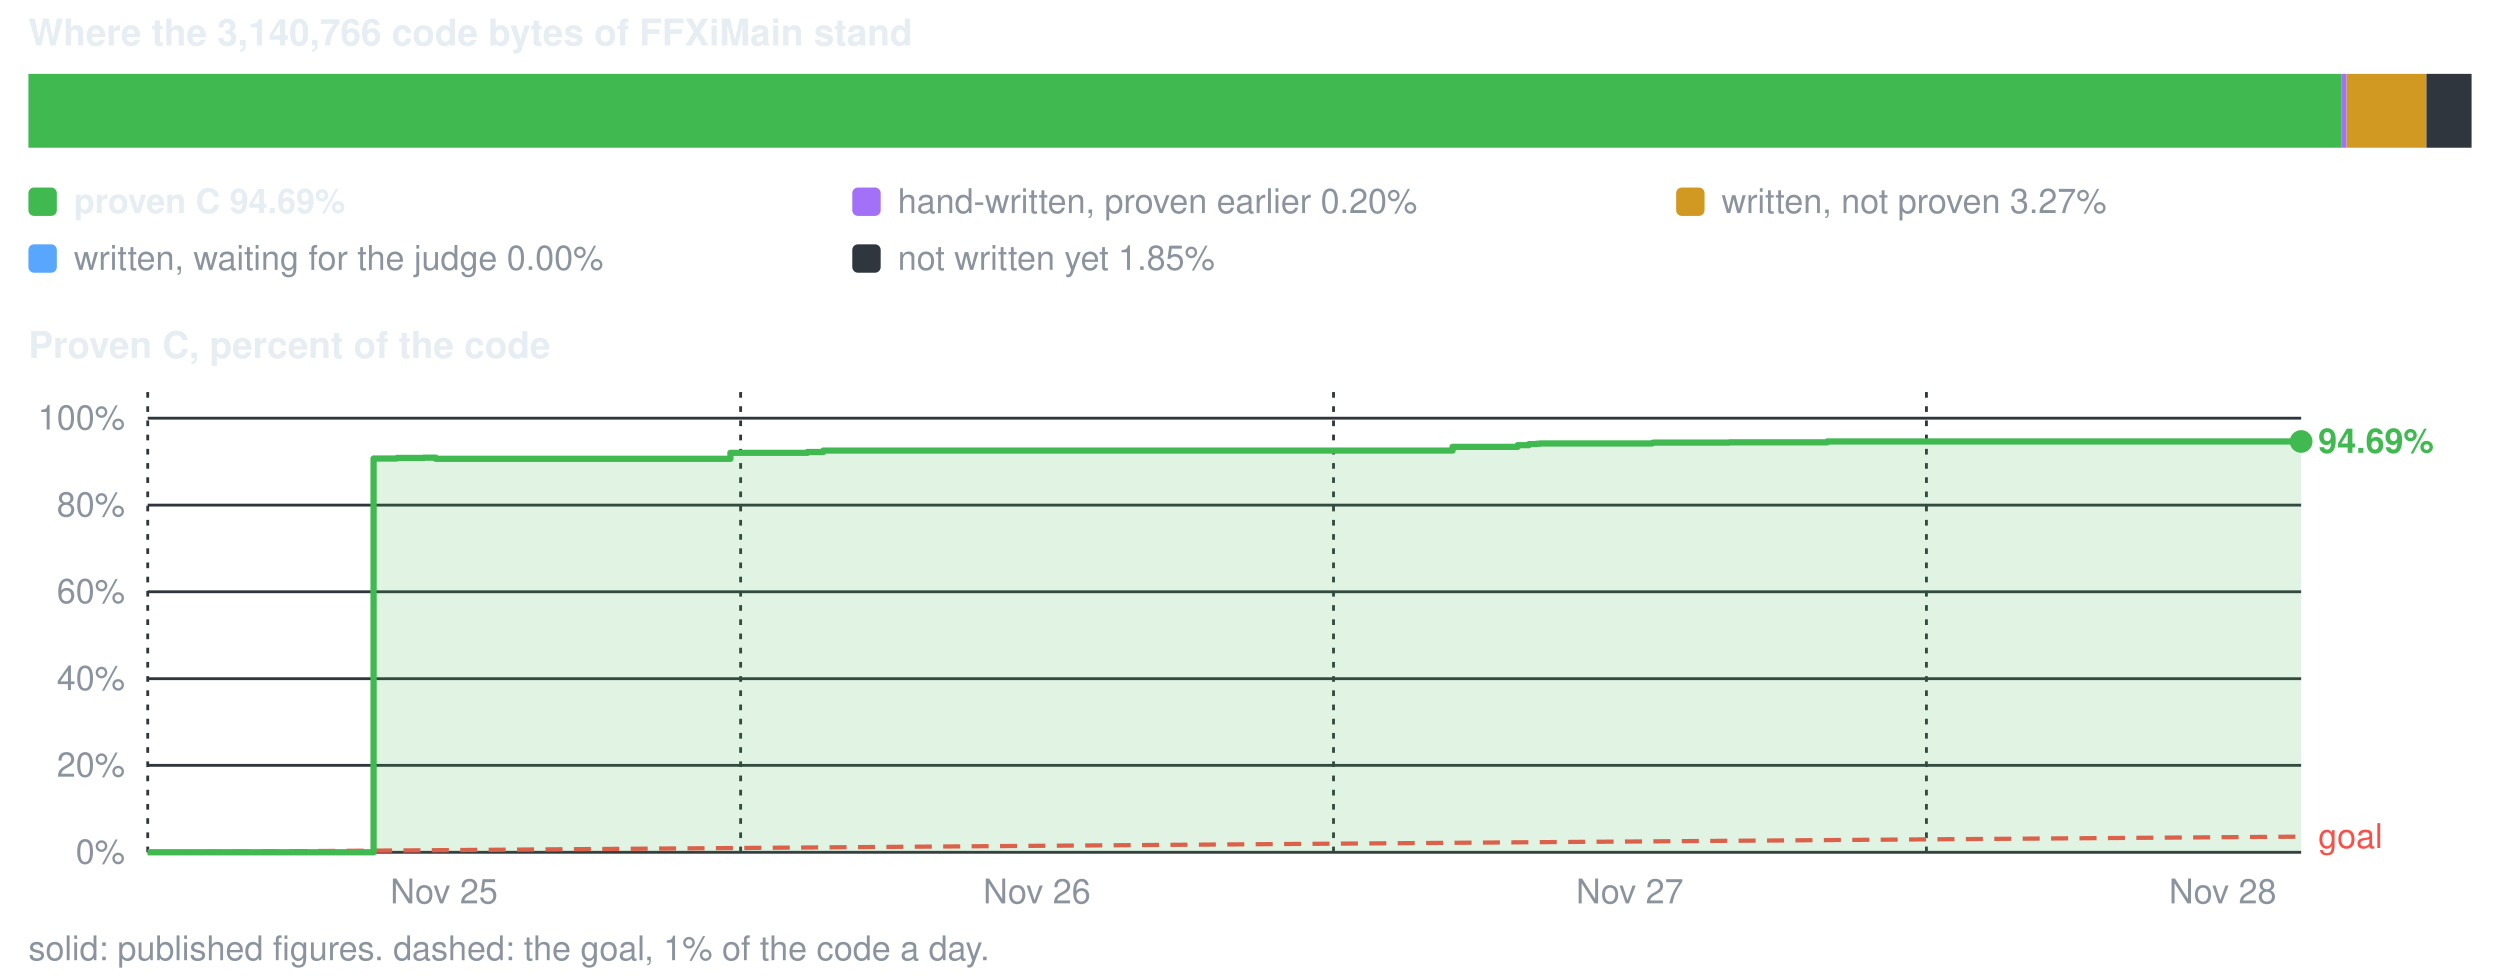
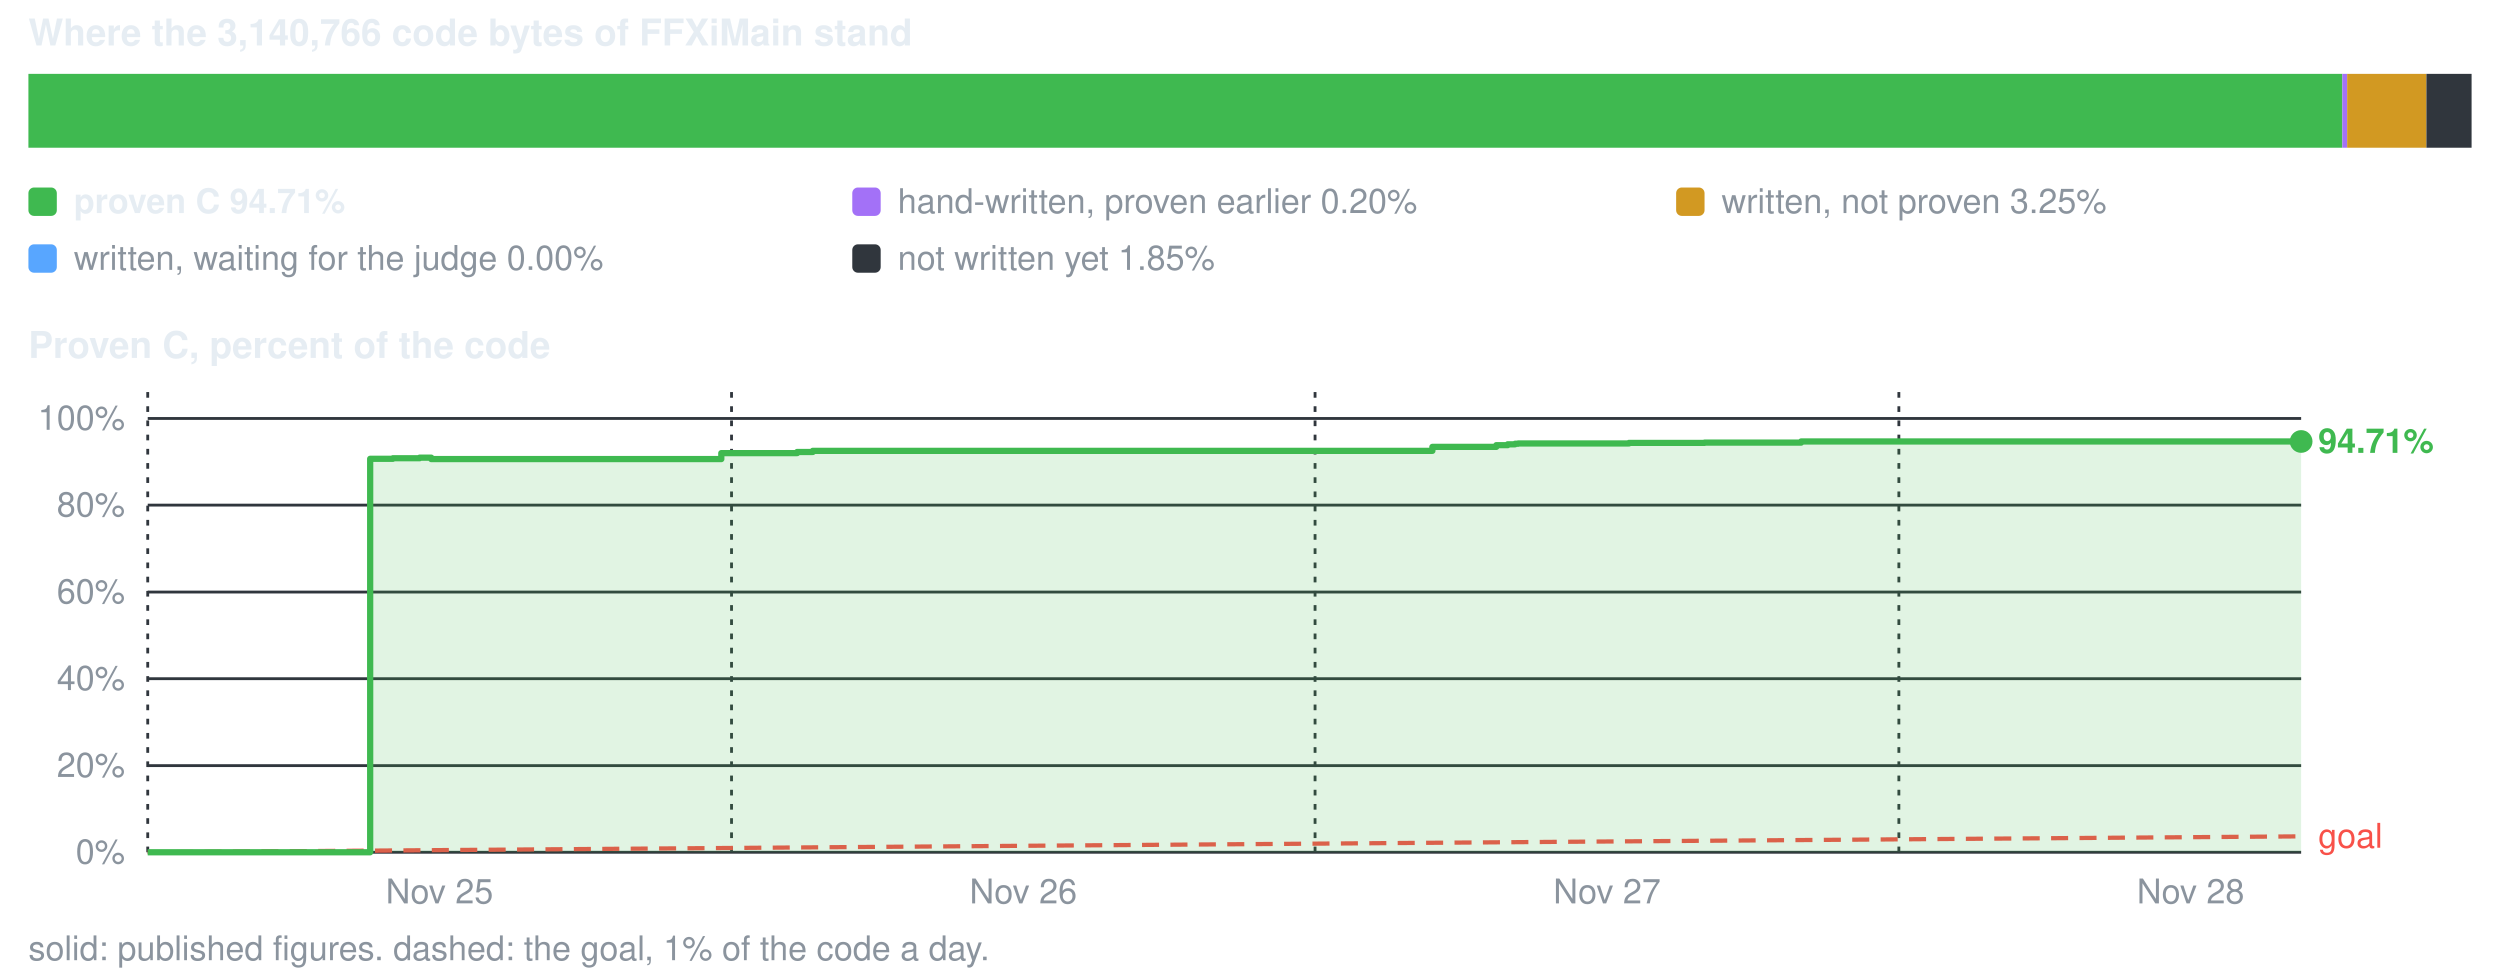
<svg xmlns="http://www.w3.org/2000/svg" viewBox="0 0 880 344" width="880" height="344" role="img" aria-label="conversion progress">
  <style>text{font-family:-apple-system,BlinkMacSystemFont,'Segoe UI',Helvetica,Arial,sans-serif;font-size:12px;fill:#8b949e}.s{fill:#e6edf3;font-weight:600}.b{font-size:13px}</style>
  <text x="10" y="16" class="s b">Where the 3,140,766 code bytes of FFXiMain stand</text>
-   <rect x="10.0" y="26" width="814.3" height="26" fill="#3fb950" />
-   <rect x="824.3" y="26" width="1.7" height="26" fill="#a371f7" />
-   <rect x="826.0" y="26" width="28.1" height="26" fill="#d29922" />
+   <rect x="10.0" y="26" width="814.5" height="26" fill="#3fb950" />
+   <rect x="824.5" y="26" width="1.7" height="26" fill="#a371f7" />
+   <rect x="826.2" y="26" width="27.9" height="26" fill="#d29922" />
  <rect x="854.1" y="26" width="15.9" height="26" fill="#30363d" />
  <rect x="10" y="66" width="10" height="10" rx="2" fill="#3fb950" />
-   <text x="26" y="75" class="s">proven C 94.69%</text>
+   <text x="26" y="75" class="s">proven C 94.71%</text>
  <rect x="300" y="66" width="10" height="10" rx="2" fill="#a371f7" />
  <text x="316" y="75">hand-written, proven earlier 0.20%</text>
  <rect x="590" y="66" width="10" height="10" rx="2" fill="#d29922" />
-   <text x="606" y="75">written, not proven 3.27%</text>
+   <text x="606" y="75">written, not proven 3.25%</text>
  <rect x="10" y="86" width="10" height="10" rx="2" fill="#58a6ff" />
  <text x="26" y="95">written, waiting for the judge 0.00%</text>
  <rect x="300" y="86" width="10" height="10" rx="2" fill="#30363d" />
  <text x="316" y="95">not written yet 1.85%</text>
  <text x="10" y="126" class="s b">Proven C, percent of the code</text>
  <line x1="52" y1="300.0" x2="810" y2="300.0" stroke="#30363d" stroke-width="1" />
  <text x="44" y="304.0" text-anchor="end">0%</text>
-   <line x1="52" y1="269.4" x2="810" y2="269.4" stroke="#30363d" stroke-width="1" />
-   <text x="44" y="273.4" text-anchor="end">20%</text>
+   <line x1="52" y1="269.5" x2="810" y2="269.5" stroke="#30363d" stroke-width="1" />
+   <text x="44" y="273.5" text-anchor="end">20%</text>
  <line x1="52" y1="238.9" x2="810" y2="238.9" stroke="#30363d" stroke-width="1" />
  <text x="44" y="242.9" text-anchor="end">40%</text>
-   <line x1="52" y1="208.3" x2="810" y2="208.3" stroke="#30363d" stroke-width="1" />
-   <text x="44" y="212.3" text-anchor="end">60%</text>
+   <line x1="52" y1="208.4" x2="810" y2="208.4" stroke="#30363d" stroke-width="1" />
+   <text x="44" y="212.4" text-anchor="end">60%</text>
  <line x1="52" y1="177.8" x2="810" y2="177.8" stroke="#30363d" stroke-width="1" />
  <text x="44" y="181.8" text-anchor="end">80%</text>
-   <line x1="52" y1="147.2" x2="810" y2="147.2" stroke="#30363d" stroke-width="1" />
-   <text x="44" y="151.2" text-anchor="end">100%</text>
+   <line x1="52" y1="147.3" x2="810" y2="147.3" stroke="#30363d" stroke-width="1" />
+   <text x="44" y="151.3" text-anchor="end">100%</text>
  <line x1="52.0" y1="138" x2="52.0" y2="300" stroke="#30363d" stroke-width="1" stroke-dasharray="2 3" />
-   <text x="156.3" y="318" text-anchor="middle">Nov 25</text>
-   <line x1="260.7" y1="138" x2="260.7" y2="300" stroke="#30363d" stroke-width="1" stroke-dasharray="2 3" />
-   <text x="365.0" y="318" text-anchor="middle">Nov 26</text>
-   <line x1="469.4" y1="138" x2="469.4" y2="300" stroke="#30363d" stroke-width="1" stroke-dasharray="2 3" />
-   <text x="573.7" y="318" text-anchor="middle">Nov 27</text>
-   <line x1="678.1" y1="138" x2="678.1" y2="300" stroke="#30363d" stroke-width="1" stroke-dasharray="2 3" />
-   <text x="782.4" y="318" text-anchor="middle">Nov 28</text>
-   <line x1="52.0" y1="300.0" x2="810.0" y2="294.5" stroke="#f85149" stroke-width="1.5" stroke-dasharray="6 4" />
-   <text x="816.0" y="298.5" style="fill:#f85149">goal</text>
-   <path d="M52.0 300.0 H131.5 V161.4 H139.7 V161.2 H143.2 V161.2 H144.9 V161.2 H149.2 V161.1 H151.6 V161.1 H153.4 V161.5 H257.1 V159.4 H284.2 V159.1 H289.8 V158.6 H291.5 V158.6 H292.9 V158.6 H295.3 V158.6 H303.1 V158.6 H319.6 V158.6 H511.3 V157.3 H534.2 V156.7 H538.2 V156.3 H540.9 V156.2 H542.0 V156.1 H542.7 V156.1 H543.2 V156.1 H543.6 V156.1 H545.6 V156.1 H546.1 V156.1 H581.6 V155.9 H582.1 V155.8 H582.2 V155.8 H583.1 V155.8 H583.2 V155.8 H588.3 V155.8 H608.7 V155.7 H609.8 V155.7 H630.1 V155.7 H632.4 V155.7 H643.2 V155.4 H783.1 V155.4 H802.9 V155.4 H810.0 V155.4 V300.0 H52.0 Z" fill="#3fb950" fill-opacity="0.16" />
-   <path d="M52.0 300.0 H131.5 V161.4 H139.7 V161.2 H143.2 V161.2 H144.9 V161.2 H149.2 V161.1 H151.6 V161.1 H153.4 V161.5 H257.1 V159.4 H284.2 V159.1 H289.8 V158.6 H291.5 V158.6 H292.9 V158.6 H295.3 V158.6 H303.1 V158.6 H319.6 V158.6 H511.3 V157.3 H534.2 V156.7 H538.2 V156.3 H540.9 V156.2 H542.0 V156.1 H542.7 V156.1 H543.2 V156.1 H543.6 V156.1 H545.6 V156.1 H546.1 V156.1 H581.6 V155.9 H582.1 V155.8 H582.2 V155.8 H583.1 V155.8 H583.2 V155.8 H588.3 V155.8 H608.7 V155.7 H609.8 V155.7 H630.1 V155.7 H632.4 V155.7 H643.2 V155.4 H783.1 V155.4 H802.9 V155.4 H810.0 V155.4" fill="none" stroke="#3fb950" stroke-width="2.2" stroke-linejoin="round" />
+   <text x="154.7" y="318" text-anchor="middle">Nov 25</text>
+   <line x1="257.5" y1="138" x2="257.5" y2="300" stroke="#30363d" stroke-width="1" stroke-dasharray="2 3" />
+   <text x="360.2" y="318" text-anchor="middle">Nov 26</text>
+   <line x1="462.9" y1="138" x2="462.9" y2="300" stroke="#30363d" stroke-width="1" stroke-dasharray="2 3" />
+   <text x="565.7" y="318" text-anchor="middle">Nov 27</text>
+   <line x1="668.4" y1="138" x2="668.4" y2="300" stroke="#30363d" stroke-width="1" stroke-dasharray="2 3" />
+   <text x="771.1" y="318" text-anchor="middle">Nov 28</text>
+   <line x1="52.0" y1="300.0" x2="810.0" y2="294.4" stroke="#f85149" stroke-width="1.5" stroke-dasharray="6 4" />
+   <text x="816.0" y="298.4" style="fill:#f85149">goal</text>
+   <path d="M52.0 300.0 H130.3 V161.5 H138.3 V161.3 H141.8 V161.3 H143.5 V161.3 H147.7 V161.1 H150.1 V161.1 H151.8 V161.6 H253.9 V159.5 H280.6 V159.1 H286.1 V158.7 H287.8 V158.7 H289.2 V158.7 H291.6 V158.7 H299.2 V158.7 H315.5 V158.7 H504.2 V157.3 H526.7 V156.7 H530.7 V156.4 H533.3 V156.2 H534.4 V156.1 H535.1 V156.1 H535.6 V156.1 H536.0 V156.1 H537.9 V156.1 H538.4 V156.1 H573.4 V155.9 H573.9 V155.9 H574.0 V155.9 H574.9 V155.9 H575.0 V155.9 H580.0 V155.9 H600.0 V155.8 H601.1 V155.8 H621.2 V155.8 H623.4 V155.8 H634.0 V155.4 H771.8 V155.4 H791.3 V155.4 H798.3 V155.4 H810.0 V155.4 V300.0 H52.0 Z" fill="#3fb950" fill-opacity="0.16" />
+   <path d="M52.0 300.0 H130.3 V161.5 H138.3 V161.3 H141.8 V161.3 H143.5 V161.3 H147.7 V161.1 H150.1 V161.1 H151.8 V161.6 H253.9 V159.5 H280.6 V159.1 H286.1 V158.7 H287.8 V158.7 H289.2 V158.7 H291.6 V158.7 H299.2 V158.7 H315.5 V158.7 H504.2 V157.3 H526.7 V156.7 H530.7 V156.4 H533.3 V156.2 H534.4 V156.1 H535.1 V156.1 H535.6 V156.1 H536.0 V156.1 H537.9 V156.1 H538.4 V156.1 H573.4 V155.9 H573.9 V155.9 H574.0 V155.9 H574.9 V155.9 H575.0 V155.9 H580.0 V155.9 H600.0 V155.8 H601.1 V155.8 H621.2 V155.8 H623.4 V155.8 H634.0 V155.4 H771.8 V155.4 H791.3 V155.4 H798.3 V155.4 H810.0 V155.4" fill="none" stroke="#3fb950" stroke-width="2.2" stroke-linejoin="round" />
  <circle cx="810.0" cy="155.4" r="4" fill="#3fb950" />
-   <text x="816.0" y="159.4" class="s" style="fill:#3fb950">94.69%</text>
+   <text x="816.0" y="159.4" class="s" style="fill:#3fb950">94.71%</text>
  <text x="10" y="338">solid: published figures. dashed: the goal, 1% of the code a day.</text>
</svg>
